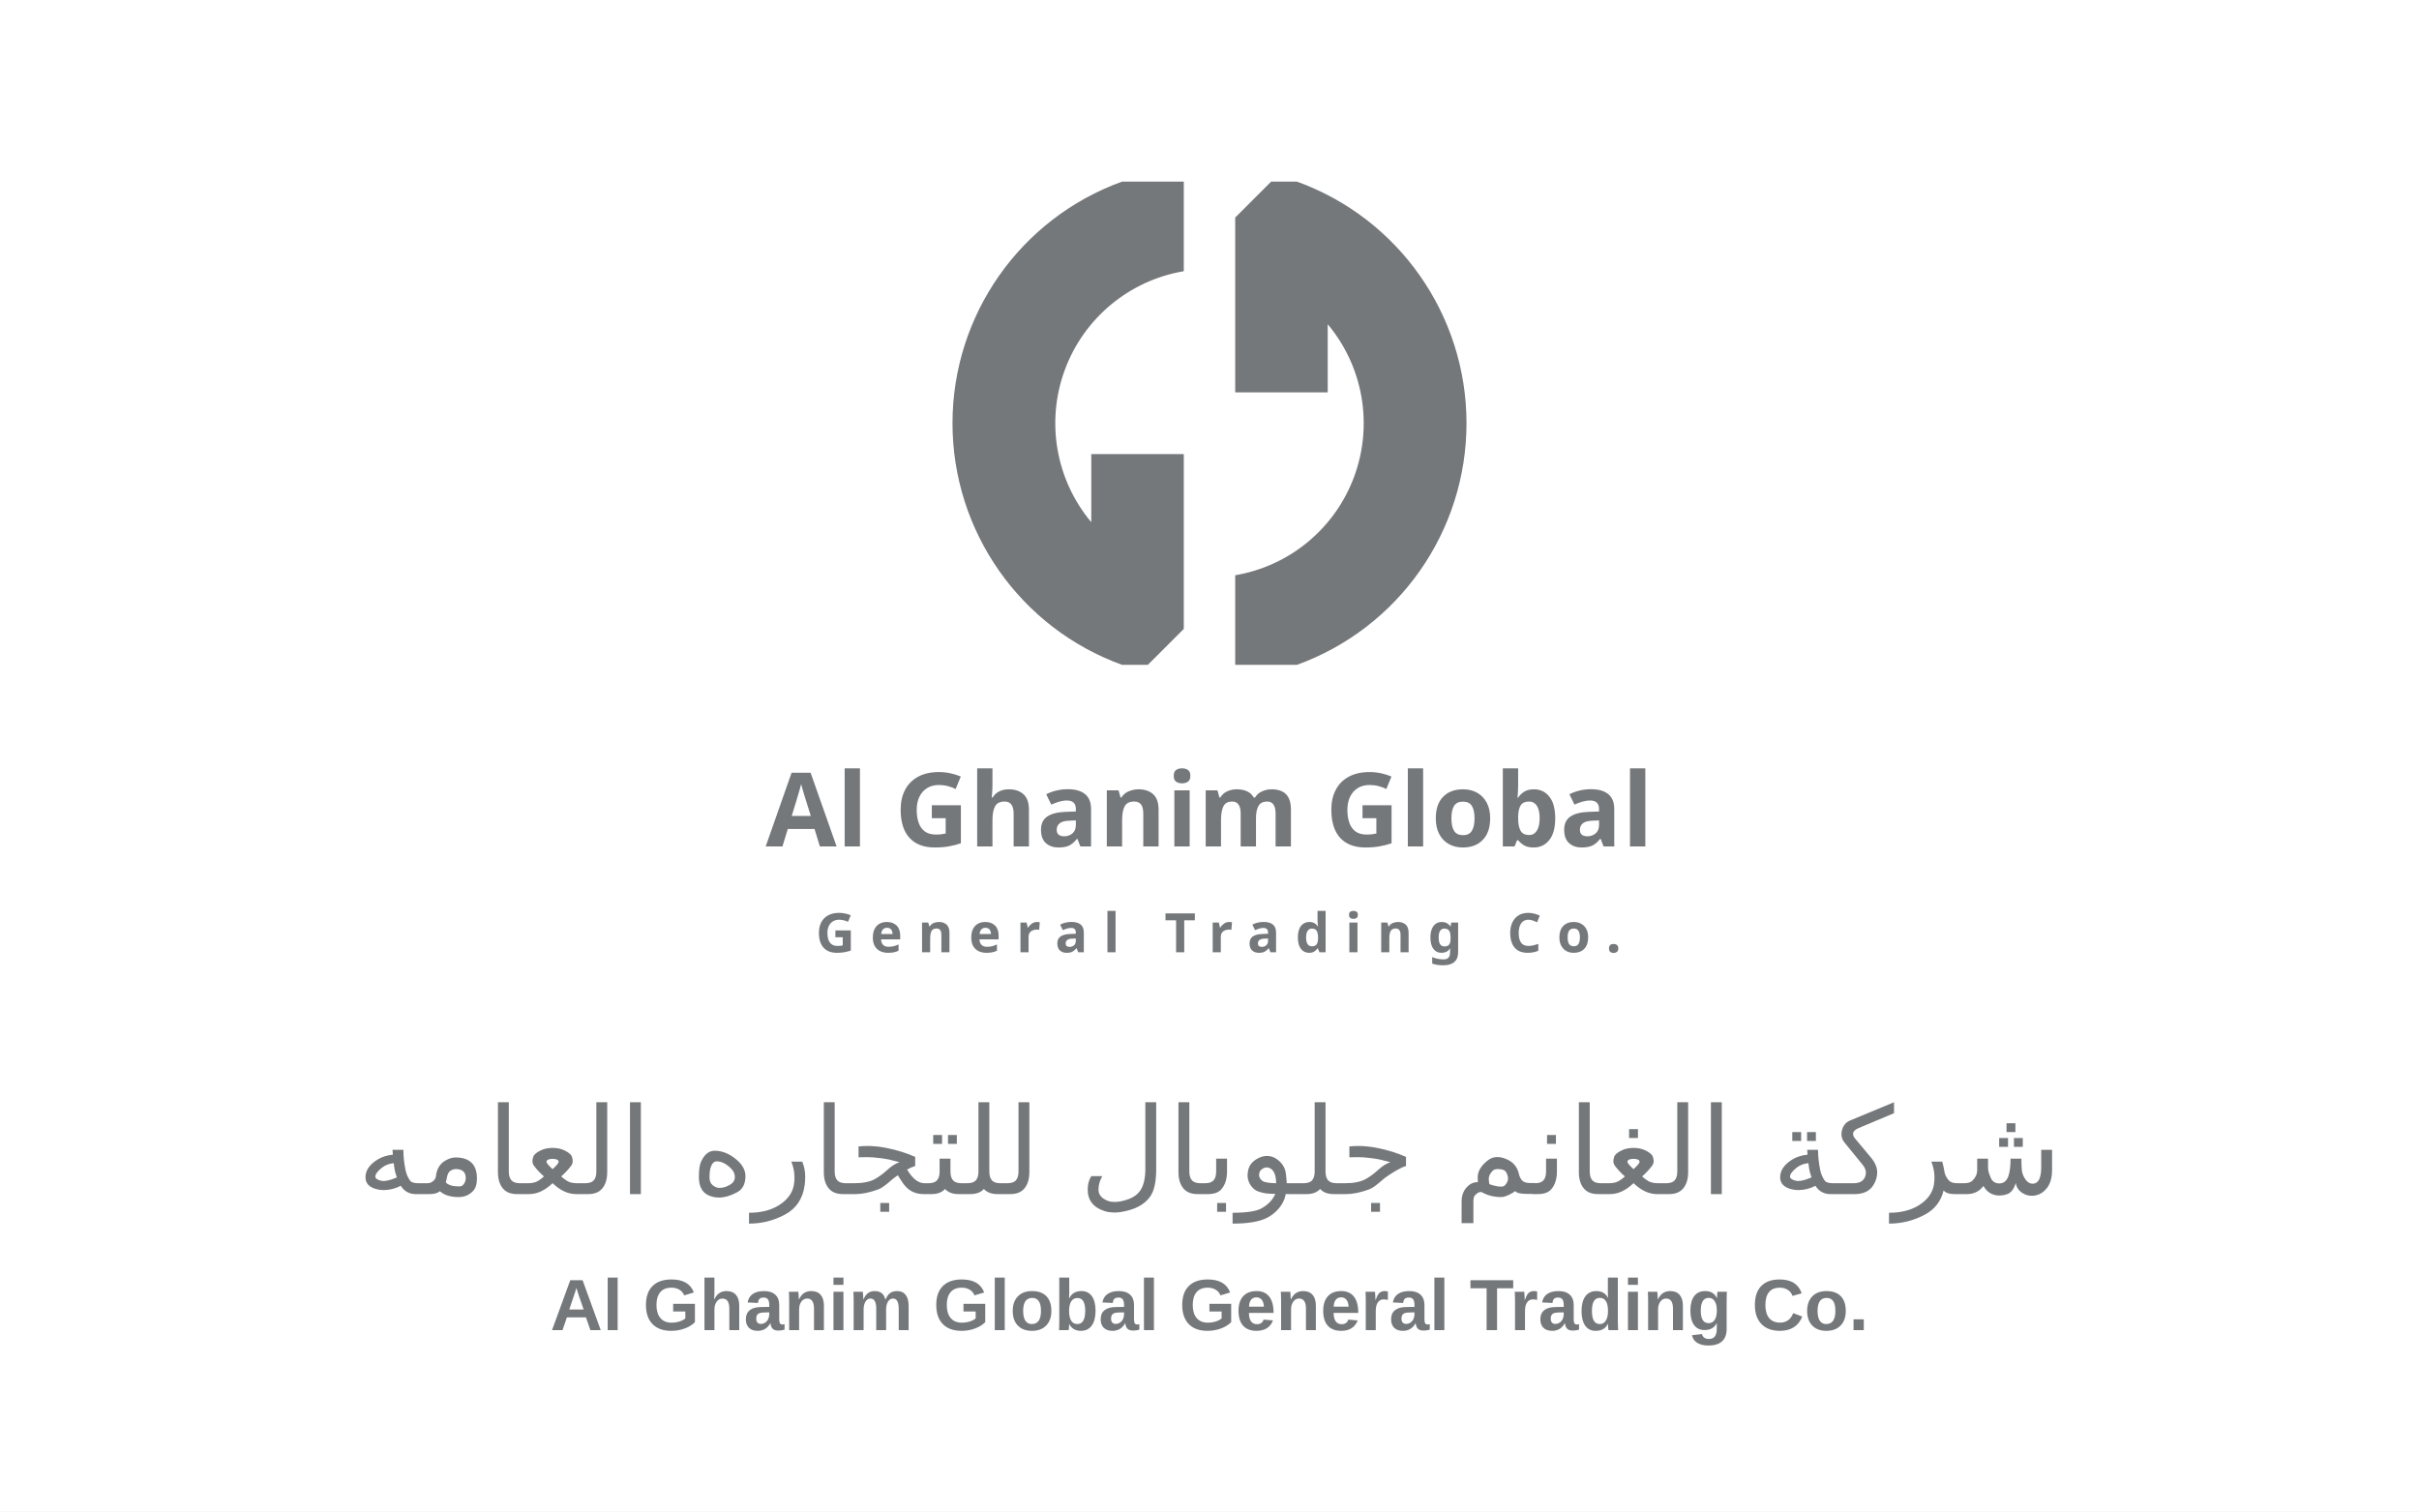
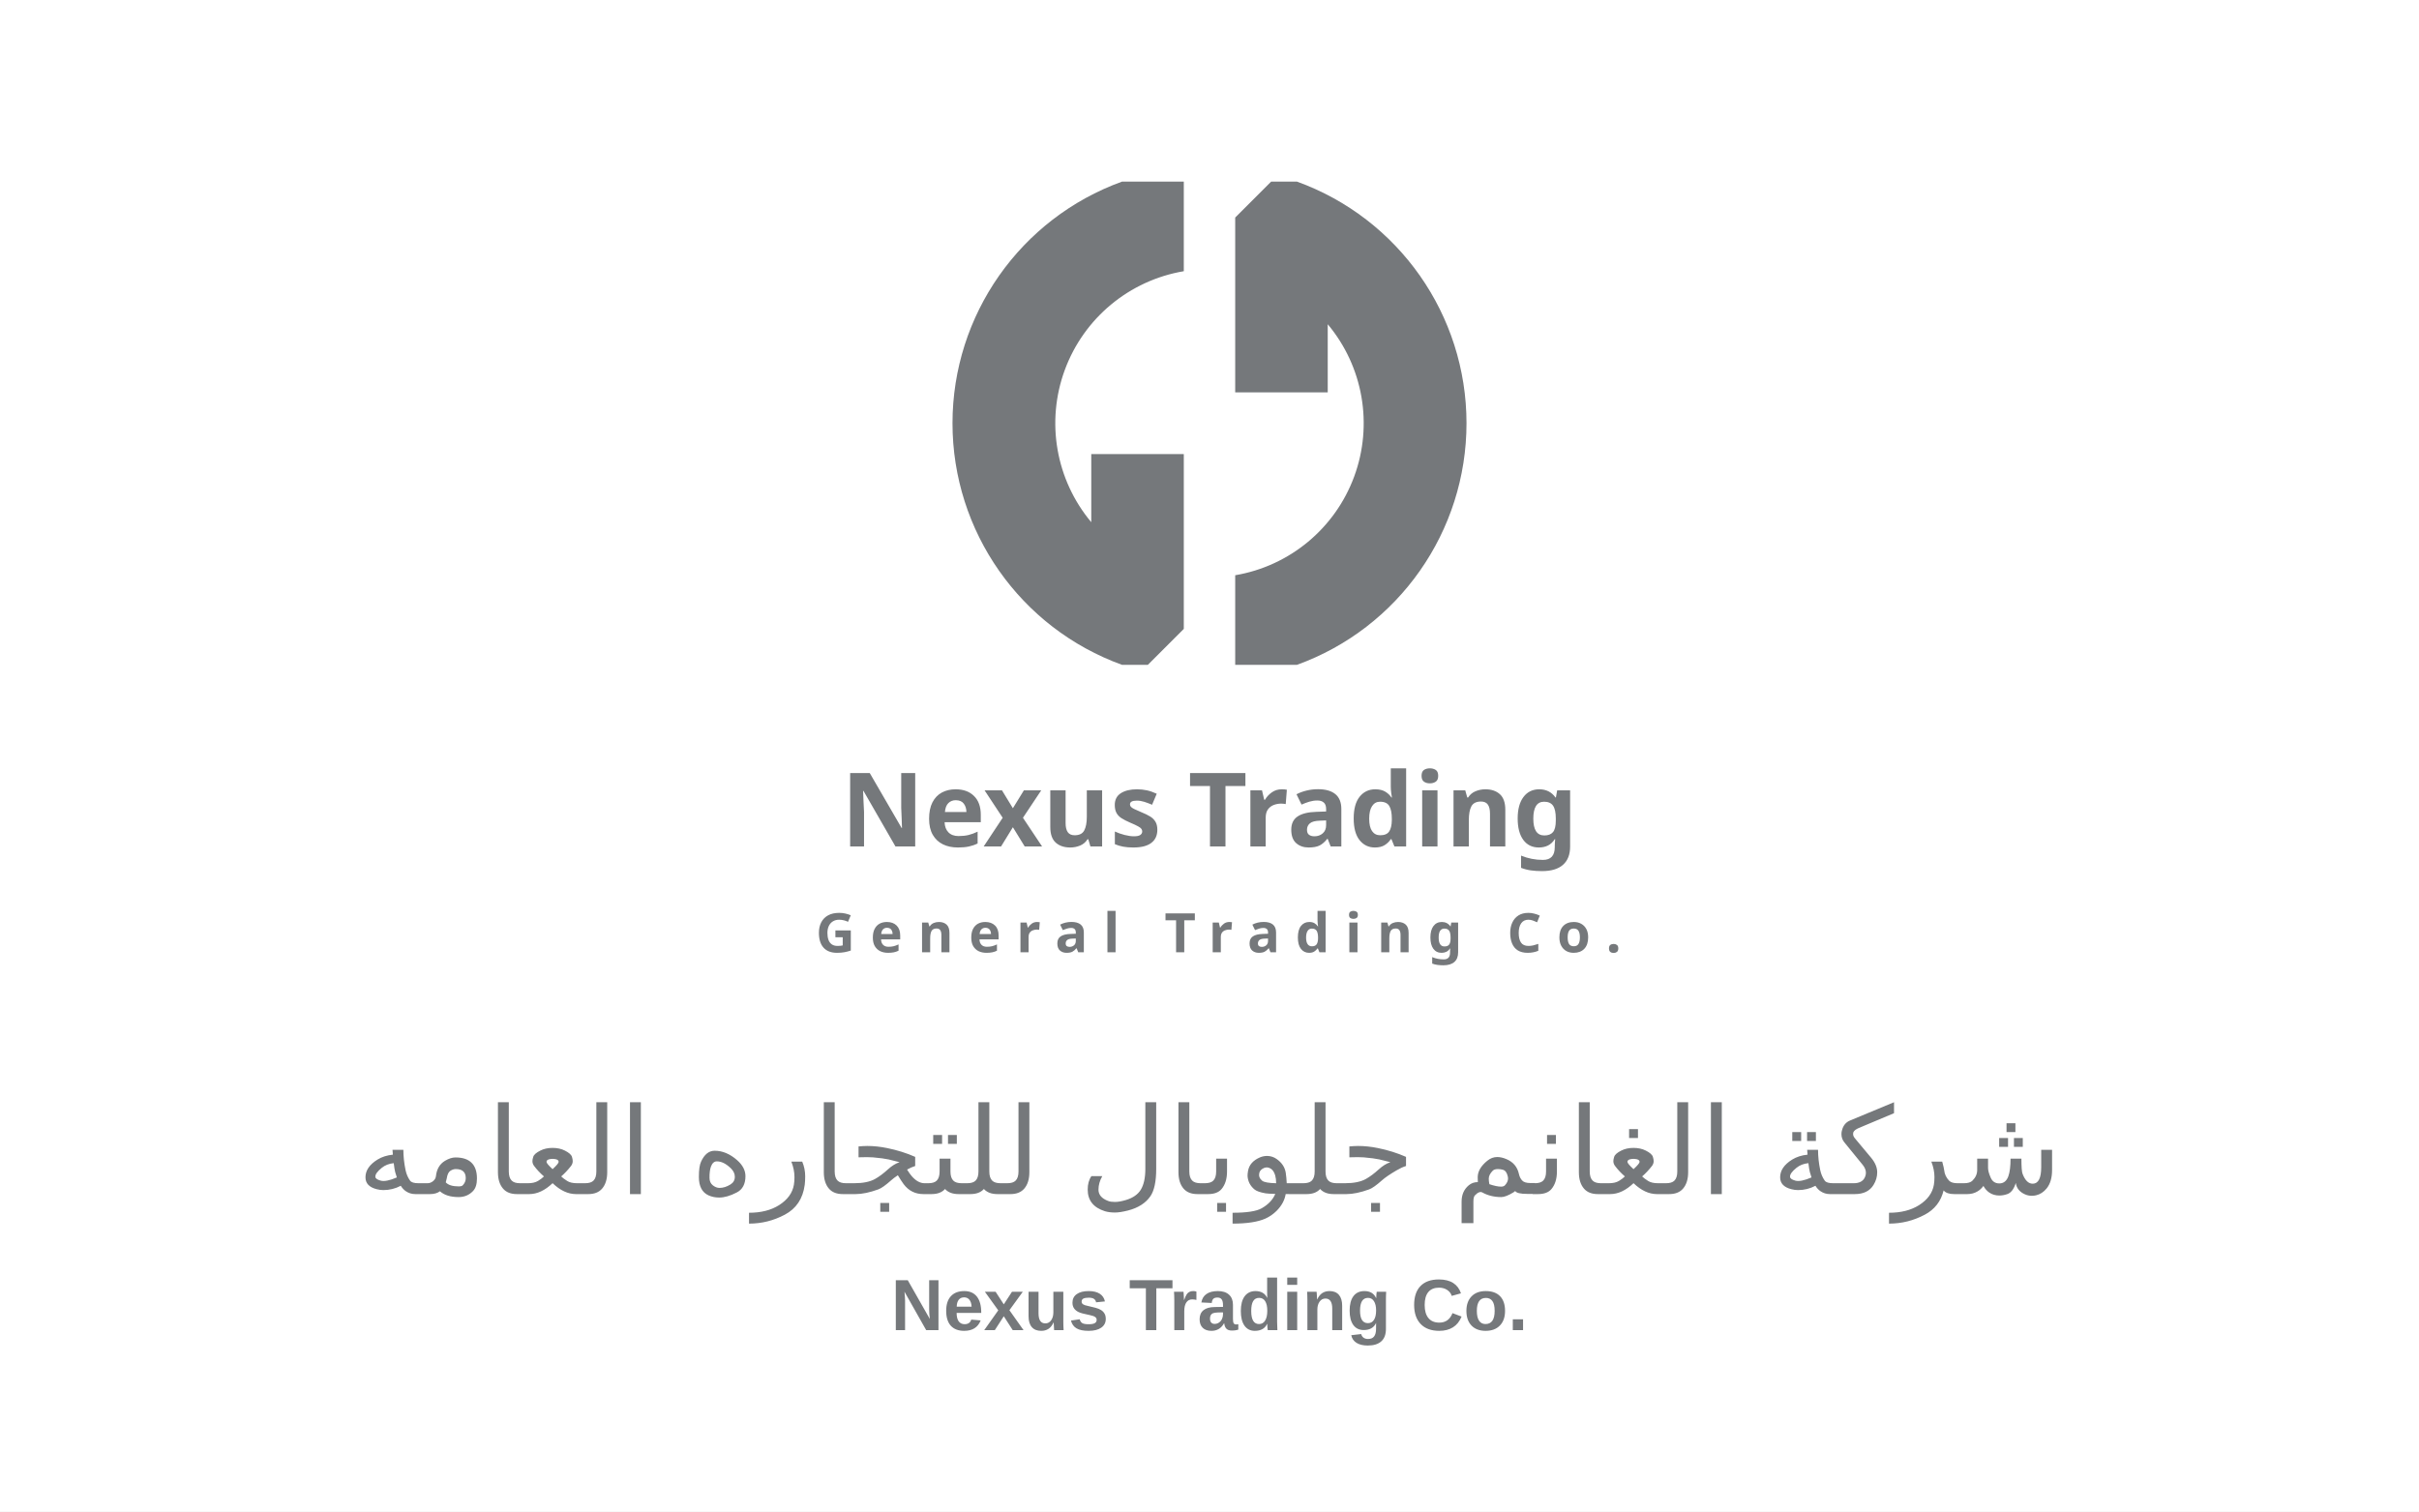
<svg xmlns="http://www.w3.org/2000/svg" viewBox="0 0 800 500" width="100%" height="100%">
  <defs>
    <style>
      .brand-grey { fill: #75787b; }
      
      .text-title {
        font-family: 'Montserrat', 'Segoe UI', system-ui, sans-serif;
        font-weight: 800;
        font-size: 34px;
      }
      .text-subtitle {
        font-family: 'Montserrat', 'Segoe UI', system-ui, sans-serif;
        font-weight: 700;
        font-size: 18px;
        letter-spacing: 0.28em;
      }
      .text-arabic {
        font-family: 'Segoe UI', Tahoma, Arial, sans-serif;
        font-size: 40px;
      }
      .text-bottom {
        font-family: 'Montserrat', Arial, Helvetica, sans-serif;
        font-weight: 700;
        font-size: 24px;
      }
    </style>
  </defs>
  <rect width="100%" height="100%" fill="#ffffff" />
  <g transform="translate(400, 140) scale(0.85)">
    <path class="brand-grey" d="       M -10 -94.04       L -34 -94.04       A 100 100 0 0 0 -34 94.04       L -24 94.04       L -10 80.04       L -10 12       L -46 12       L -46 38.52       A 60 60 0 0 1 -10 -59.16       Z     " />
    <path class="brand-grey" d="       M 10 94.04       L 34 94.04       A 100 100 0 0 0 34 -94.04       L 24 -94.04       L 10 -80.04       L 10 -12       L 46 -12       L 46 -38.52       A 60 60 0 0 1 10 59.16       Z     " />
  </g>
-   <text x="400" y="280" class="brand-grey text-title" text-anchor="middle">Al Ghanim Global</text>
+   <text x="400" y="280" class="brand-grey text-title" text-anchor="middle">Nexus Trading</text>
  <text x="403" y="315" class="brand-grey text-subtitle" text-anchor="middle">General Trading Co.</text>
  <text x="400" y="395" class="brand-grey text-arabic" text-anchor="middle" direction="rtl">شركة الغانم جلوبال للتجاره العامه</text>
-   <text x="400" y="440" class="brand-grey text-bottom" text-anchor="middle">Al Ghanim Global General Trading Co.</text>
+   <text x="400" y="440" class="brand-grey text-bottom" text-anchor="middle">Nexus Trading Co.</text>
</svg>
